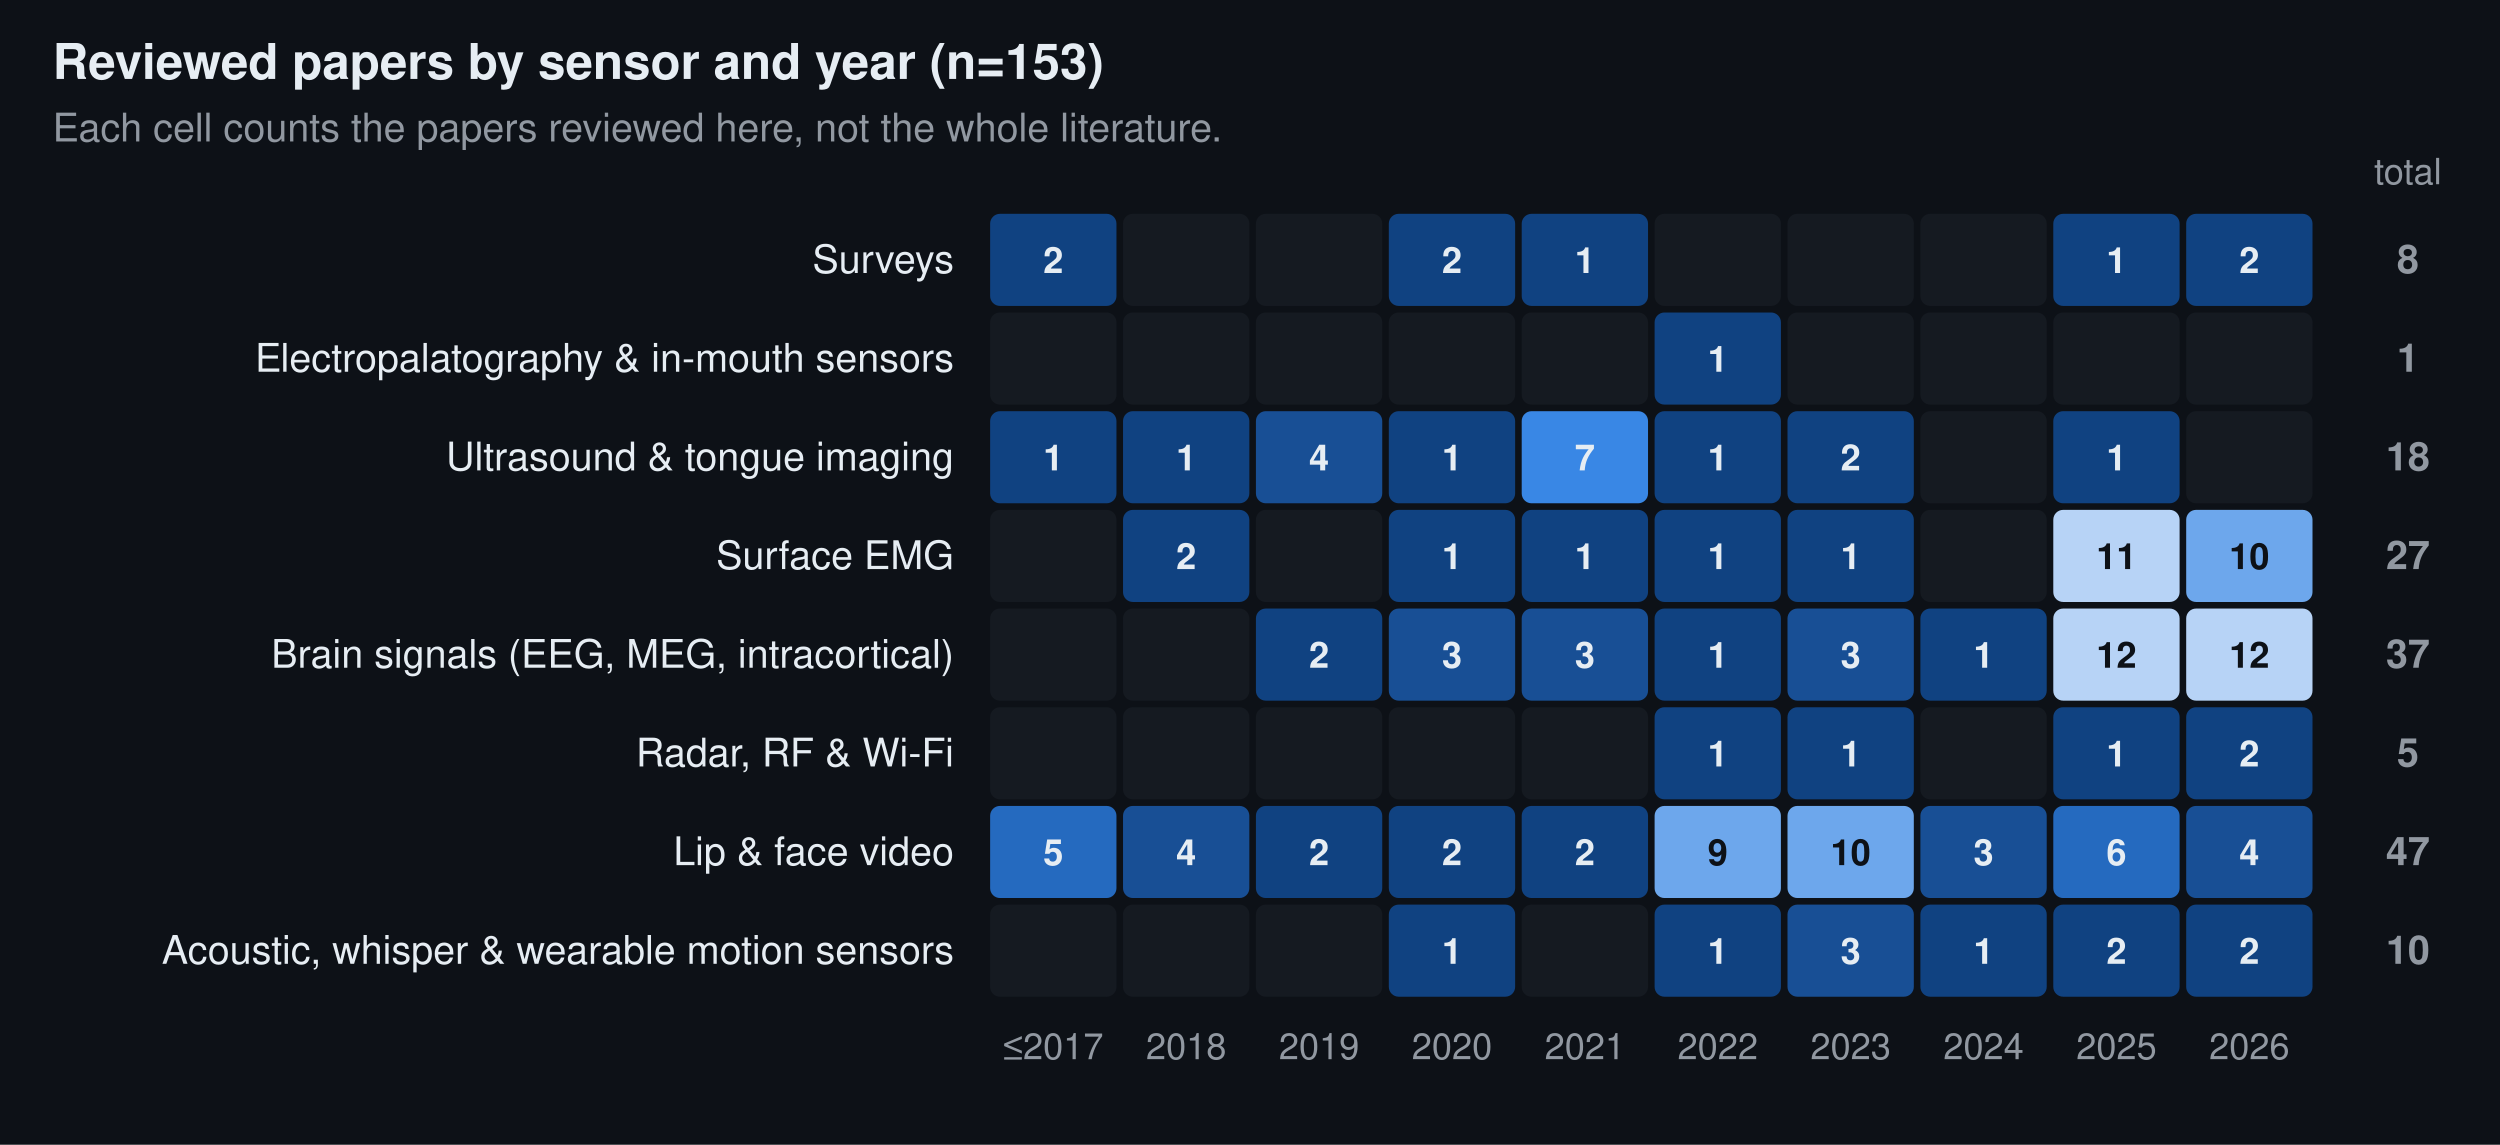
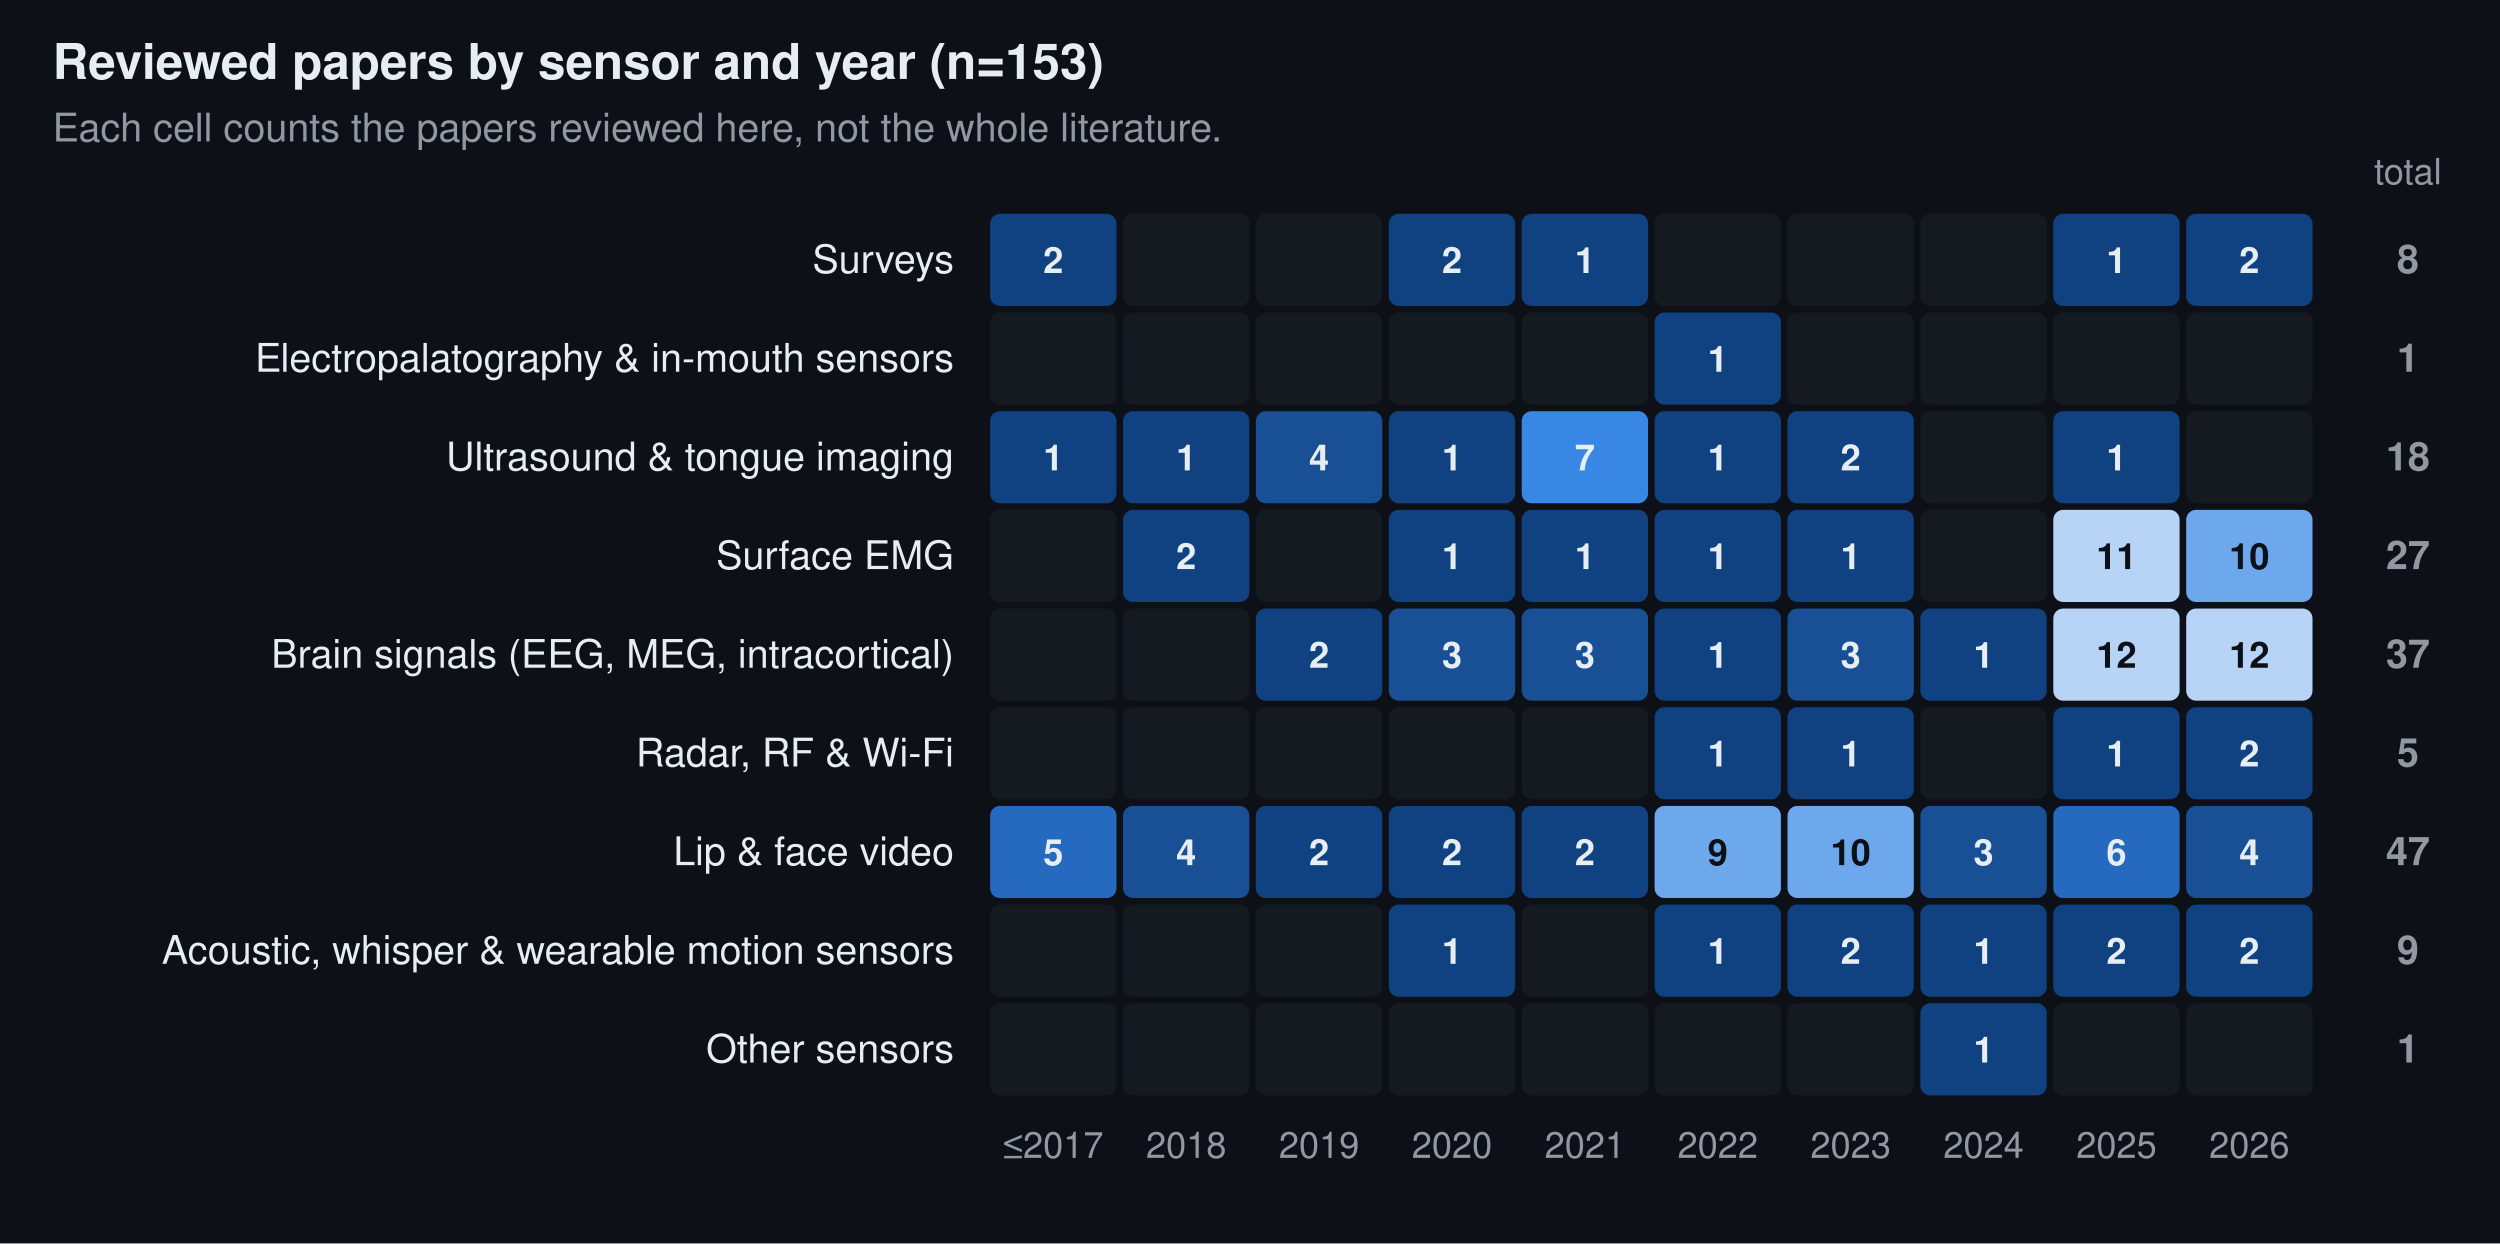
- <svg xmlns="http://www.w3.org/2000/svg" width="760" height="348" viewBox="0 0 760 348" font-family="-apple-system, BlinkMacSystemFont, 'Segoe UI', Helvetica, Arial, sans-serif" role="img" aria-label="Reviewed papers by sensor and year (n=153)">
-   <rect width="760" height="348" fill="#0d1117" />
+ <svg xmlns="http://www.w3.org/2000/svg" width="760" height="378" viewBox="0 0 760 378" font-family="-apple-system, BlinkMacSystemFont, 'Segoe UI', Helvetica, Arial, sans-serif" role="img" aria-label="Reviewed papers by sensor and year (n=153)">
+   <rect width="760" height="378" fill="#0d1117" />
  <text x="16.0" y="24.0" font-size="15" fill="#e6edf3" text-anchor="start" font-weight="600">Reviewed papers by sensor and year (n=153)</text>
  <text x="16.0" y="43.0" font-size="12" fill="#9198a1" text-anchor="start">Each cell counts the papers reviewed here, not the whole literature.</text>
-   <text x="320.2" y="322.0" font-size="11" fill="#9198a1" text-anchor="middle">≤2017</text>
-   <text x="360.6" y="322.0" font-size="11" fill="#9198a1" text-anchor="middle">2018</text>
-   <text x="401.0" y="322.0" font-size="11" fill="#9198a1" text-anchor="middle">2019</text>
-   <text x="441.4" y="322.0" font-size="11" fill="#9198a1" text-anchor="middle">2020</text>
-   <text x="481.8" y="322.0" font-size="11" fill="#9198a1" text-anchor="middle">2021</text>
-   <text x="522.2" y="322.0" font-size="11" fill="#9198a1" text-anchor="middle">2022</text>
-   <text x="562.6" y="322.0" font-size="11" fill="#9198a1" text-anchor="middle">2023</text>
-   <text x="603.0" y="322.0" font-size="11" fill="#9198a1" text-anchor="middle">2024</text>
-   <text x="643.4" y="322.0" font-size="11" fill="#9198a1" text-anchor="middle">2025</text>
-   <text x="683.8" y="322.0" font-size="11" fill="#9198a1" text-anchor="middle">2026</text>
+   <text x="320.2" y="352.0" font-size="11" fill="#9198a1" text-anchor="middle">≤2017</text>
+   <text x="360.6" y="352.0" font-size="11" fill="#9198a1" text-anchor="middle">2018</text>
+   <text x="401.0" y="352.0" font-size="11" fill="#9198a1" text-anchor="middle">2019</text>
+   <text x="441.4" y="352.0" font-size="11" fill="#9198a1" text-anchor="middle">2020</text>
+   <text x="481.8" y="352.0" font-size="11" fill="#9198a1" text-anchor="middle">2021</text>
+   <text x="522.2" y="352.0" font-size="11" fill="#9198a1" text-anchor="middle">2022</text>
+   <text x="562.6" y="352.0" font-size="11" fill="#9198a1" text-anchor="middle">2023</text>
+   <text x="603.0" y="352.0" font-size="11" fill="#9198a1" text-anchor="middle">2024</text>
+   <text x="643.4" y="352.0" font-size="11" fill="#9198a1" text-anchor="middle">2025</text>
+   <text x="683.8" y="352.0" font-size="11" fill="#9198a1" text-anchor="middle">2026</text>
  <text x="732.0" y="56.0" font-size="11" fill="#9198a1" text-anchor="middle">total</text>
  <text x="290.0" y="83.0" font-size="12" fill="#e6edf3" text-anchor="end">Surveys</text>
  <rect x="301.0" y="65.0" width="38.4" height="28.0" rx="3" fill="#104281" />
  <text x="320.2" y="83.0" font-size="11" fill="#e6edf3" text-anchor="middle" font-weight="600">2</text>
  <rect x="341.4" y="65.0" width="38.4" height="28.0" rx="3" fill="#151a21" />
  <rect x="381.8" y="65.0" width="38.4" height="28.0" rx="3" fill="#151a21" />
  <rect x="422.2" y="65.0" width="38.4" height="28.0" rx="3" fill="#104281" />
  <text x="441.4" y="83.0" font-size="11" fill="#e6edf3" text-anchor="middle" font-weight="600">2</text>
  <rect x="462.6" y="65.0" width="38.4" height="28.0" rx="3" fill="#104281" />
  <text x="481.8" y="83.0" font-size="11" fill="#e6edf3" text-anchor="middle" font-weight="600">1</text>
  <rect x="503.0" y="65.0" width="38.4" height="28.0" rx="3" fill="#151a21" />
  <rect x="543.4" y="65.0" width="38.4" height="28.0" rx="3" fill="#151a21" />
  <rect x="583.8" y="65.0" width="38.4" height="28.0" rx="3" fill="#151a21" />
  <rect x="624.2" y="65.0" width="38.4" height="28.0" rx="3" fill="#104281" />
  <text x="643.4" y="83.0" font-size="11" fill="#e6edf3" text-anchor="middle" font-weight="600">1</text>
  <rect x="664.6" y="65.0" width="38.4" height="28.0" rx="3" fill="#104281" />
  <text x="683.8" y="83.0" font-size="11" fill="#e6edf3" text-anchor="middle" font-weight="600">2</text>
  <text x="732.0" y="83.0" font-size="12" fill="#9198a1" text-anchor="middle" font-weight="600">8</text>
  <text x="290.0" y="113.0" font-size="12" fill="#e6edf3" text-anchor="end">Electropalatography &amp; in-mouth sensors</text>
  <rect x="301.0" y="95.0" width="38.4" height="28.0" rx="3" fill="#151a21" />
  <rect x="341.4" y="95.0" width="38.4" height="28.0" rx="3" fill="#151a21" />
  <rect x="381.8" y="95.0" width="38.4" height="28.0" rx="3" fill="#151a21" />
  <rect x="422.2" y="95.0" width="38.4" height="28.0" rx="3" fill="#151a21" />
  <rect x="462.6" y="95.0" width="38.4" height="28.0" rx="3" fill="#151a21" />
  <rect x="503.0" y="95.0" width="38.4" height="28.0" rx="3" fill="#104281" />
  <text x="522.2" y="113.0" font-size="11" fill="#e6edf3" text-anchor="middle" font-weight="600">1</text>
  <rect x="543.4" y="95.0" width="38.4" height="28.0" rx="3" fill="#151a21" />
  <rect x="583.8" y="95.0" width="38.4" height="28.0" rx="3" fill="#151a21" />
  <rect x="624.2" y="95.0" width="38.4" height="28.0" rx="3" fill="#151a21" />
  <rect x="664.6" y="95.0" width="38.4" height="28.0" rx="3" fill="#151a21" />
  <text x="732.0" y="113.0" font-size="12" fill="#9198a1" text-anchor="middle" font-weight="600">1</text>
  <text x="290.0" y="143.0" font-size="12" fill="#e6edf3" text-anchor="end">Ultrasound &amp; tongue imaging</text>
  <rect x="301.0" y="125.0" width="38.4" height="28.0" rx="3" fill="#104281" />
  <text x="320.2" y="143.0" font-size="11" fill="#e6edf3" text-anchor="middle" font-weight="600">1</text>
  <rect x="341.4" y="125.0" width="38.4" height="28.0" rx="3" fill="#104281" />
  <text x="360.6" y="143.0" font-size="11" fill="#e6edf3" text-anchor="middle" font-weight="600">1</text>
  <rect x="381.8" y="125.0" width="38.4" height="28.0" rx="3" fill="#184f95" />
  <text x="401.0" y="143.0" font-size="11" fill="#e6edf3" text-anchor="middle" font-weight="600">4</text>
  <rect x="422.2" y="125.0" width="38.4" height="28.0" rx="3" fill="#104281" />
  <text x="441.4" y="143.0" font-size="11" fill="#e6edf3" text-anchor="middle" font-weight="600">1</text>
  <rect x="462.6" y="125.0" width="38.4" height="28.0" rx="3" fill="#3987e5" />
  <text x="481.8" y="143.0" font-size="11" fill="#e6edf3" text-anchor="middle" font-weight="600">7</text>
  <rect x="503.0" y="125.0" width="38.4" height="28.0" rx="3" fill="#104281" />
  <text x="522.2" y="143.0" font-size="11" fill="#e6edf3" text-anchor="middle" font-weight="600">1</text>
  <rect x="543.4" y="125.0" width="38.4" height="28.0" rx="3" fill="#104281" />
  <text x="562.6" y="143.0" font-size="11" fill="#e6edf3" text-anchor="middle" font-weight="600">2</text>
  <rect x="583.8" y="125.0" width="38.4" height="28.0" rx="3" fill="#151a21" />
  <rect x="624.2" y="125.0" width="38.4" height="28.0" rx="3" fill="#104281" />
  <text x="643.4" y="143.0" font-size="11" fill="#e6edf3" text-anchor="middle" font-weight="600">1</text>
  <rect x="664.6" y="125.0" width="38.4" height="28.0" rx="3" fill="#151a21" />
  <text x="732.0" y="143.0" font-size="12" fill="#9198a1" text-anchor="middle" font-weight="600">18</text>
  <text x="290.0" y="173.0" font-size="12" fill="#e6edf3" text-anchor="end">Surface EMG</text>
  <rect x="301.0" y="155.0" width="38.4" height="28.0" rx="3" fill="#151a21" />
  <rect x="341.4" y="155.0" width="38.4" height="28.0" rx="3" fill="#104281" />
  <text x="360.6" y="173.0" font-size="11" fill="#e6edf3" text-anchor="middle" font-weight="600">2</text>
  <rect x="381.8" y="155.0" width="38.4" height="28.0" rx="3" fill="#151a21" />
  <rect x="422.2" y="155.0" width="38.4" height="28.0" rx="3" fill="#104281" />
  <text x="441.4" y="173.0" font-size="11" fill="#e6edf3" text-anchor="middle" font-weight="600">1</text>
  <rect x="462.6" y="155.0" width="38.4" height="28.0" rx="3" fill="#104281" />
  <text x="481.8" y="173.0" font-size="11" fill="#e6edf3" text-anchor="middle" font-weight="600">1</text>
  <rect x="503.0" y="155.0" width="38.4" height="28.0" rx="3" fill="#104281" />
  <text x="522.2" y="173.0" font-size="11" fill="#e6edf3" text-anchor="middle" font-weight="600">1</text>
  <rect x="543.4" y="155.0" width="38.4" height="28.0" rx="3" fill="#104281" />
  <text x="562.6" y="173.0" font-size="11" fill="#e6edf3" text-anchor="middle" font-weight="600">1</text>
  <rect x="583.8" y="155.0" width="38.4" height="28.0" rx="3" fill="#151a21" />
  <rect x="624.2" y="155.0" width="38.4" height="28.0" rx="3" fill="#b7d3f6" />
  <text x="643.4" y="173.0" font-size="11" fill="#0d1117" text-anchor="middle" font-weight="600">11</text>
  <rect x="664.6" y="155.0" width="38.4" height="28.0" rx="3" fill="#6da7ec" />
  <text x="683.8" y="173.0" font-size="11" fill="#0d1117" text-anchor="middle" font-weight="600">10</text>
  <text x="732.0" y="173.0" font-size="12" fill="#9198a1" text-anchor="middle" font-weight="600">27</text>
  <text x="290.0" y="203.0" font-size="12" fill="#e6edf3" text-anchor="end">Brain signals (EEG, MEG, intracortical)</text>
  <rect x="301.0" y="185.0" width="38.4" height="28.0" rx="3" fill="#151a21" />
  <rect x="341.4" y="185.0" width="38.4" height="28.0" rx="3" fill="#151a21" />
  <rect x="381.8" y="185.0" width="38.4" height="28.0" rx="3" fill="#104281" />
  <text x="401.0" y="203.0" font-size="11" fill="#e6edf3" text-anchor="middle" font-weight="600">2</text>
  <rect x="422.2" y="185.0" width="38.4" height="28.0" rx="3" fill="#184f95" />
  <text x="441.4" y="203.0" font-size="11" fill="#e6edf3" text-anchor="middle" font-weight="600">3</text>
  <rect x="462.6" y="185.0" width="38.4" height="28.0" rx="3" fill="#184f95" />
  <text x="481.8" y="203.0" font-size="11" fill="#e6edf3" text-anchor="middle" font-weight="600">3</text>
  <rect x="503.0" y="185.0" width="38.4" height="28.0" rx="3" fill="#104281" />
  <text x="522.2" y="203.0" font-size="11" fill="#e6edf3" text-anchor="middle" font-weight="600">1</text>
  <rect x="543.4" y="185.0" width="38.4" height="28.0" rx="3" fill="#184f95" />
  <text x="562.6" y="203.0" font-size="11" fill="#e6edf3" text-anchor="middle" font-weight="600">3</text>
  <rect x="583.8" y="185.0" width="38.4" height="28.0" rx="3" fill="#104281" />
  <text x="603.0" y="203.0" font-size="11" fill="#e6edf3" text-anchor="middle" font-weight="600">1</text>
  <rect x="624.2" y="185.0" width="38.4" height="28.0" rx="3" fill="#b7d3f6" />
  <text x="643.4" y="203.0" font-size="11" fill="#0d1117" text-anchor="middle" font-weight="600">12</text>
  <rect x="664.6" y="185.0" width="38.4" height="28.0" rx="3" fill="#b7d3f6" />
  <text x="683.8" y="203.0" font-size="11" fill="#0d1117" text-anchor="middle" font-weight="600">12</text>
  <text x="732.0" y="203.0" font-size="12" fill="#9198a1" text-anchor="middle" font-weight="600">37</text>
  <text x="290.0" y="233.0" font-size="12" fill="#e6edf3" text-anchor="end">Radar, RF &amp; Wi-Fi</text>
  <rect x="301.0" y="215.0" width="38.4" height="28.0" rx="3" fill="#151a21" />
  <rect x="341.4" y="215.0" width="38.4" height="28.0" rx="3" fill="#151a21" />
  <rect x="381.8" y="215.0" width="38.4" height="28.0" rx="3" fill="#151a21" />
  <rect x="422.2" y="215.0" width="38.4" height="28.0" rx="3" fill="#151a21" />
  <rect x="462.6" y="215.0" width="38.4" height="28.0" rx="3" fill="#151a21" />
  <rect x="503.0" y="215.0" width="38.4" height="28.0" rx="3" fill="#104281" />
  <text x="522.2" y="233.0" font-size="11" fill="#e6edf3" text-anchor="middle" font-weight="600">1</text>
  <rect x="543.4" y="215.0" width="38.4" height="28.0" rx="3" fill="#104281" />
  <text x="562.6" y="233.0" font-size="11" fill="#e6edf3" text-anchor="middle" font-weight="600">1</text>
  <rect x="583.8" y="215.0" width="38.4" height="28.0" rx="3" fill="#151a21" />
  <rect x="624.2" y="215.0" width="38.4" height="28.0" rx="3" fill="#104281" />
  <text x="643.4" y="233.0" font-size="11" fill="#e6edf3" text-anchor="middle" font-weight="600">1</text>
  <rect x="664.6" y="215.0" width="38.4" height="28.0" rx="3" fill="#104281" />
  <text x="683.8" y="233.0" font-size="11" fill="#e6edf3" text-anchor="middle" font-weight="600">2</text>
  <text x="732.0" y="233.0" font-size="12" fill="#9198a1" text-anchor="middle" font-weight="600">5</text>
  <text x="290.0" y="263.0" font-size="12" fill="#e6edf3" text-anchor="end">Lip &amp; face video</text>
  <rect x="301.0" y="245.0" width="38.4" height="28.0" rx="3" fill="#256abf" />
  <text x="320.2" y="263.0" font-size="11" fill="#e6edf3" text-anchor="middle" font-weight="600">5</text>
  <rect x="341.4" y="245.0" width="38.4" height="28.0" rx="3" fill="#184f95" />
  <text x="360.6" y="263.0" font-size="11" fill="#e6edf3" text-anchor="middle" font-weight="600">4</text>
  <rect x="381.8" y="245.0" width="38.4" height="28.0" rx="3" fill="#104281" />
  <text x="401.0" y="263.0" font-size="11" fill="#e6edf3" text-anchor="middle" font-weight="600">2</text>
  <rect x="422.2" y="245.0" width="38.4" height="28.0" rx="3" fill="#104281" />
  <text x="441.4" y="263.0" font-size="11" fill="#e6edf3" text-anchor="middle" font-weight="600">2</text>
  <rect x="462.6" y="245.0" width="38.4" height="28.0" rx="3" fill="#104281" />
  <text x="481.8" y="263.0" font-size="11" fill="#e6edf3" text-anchor="middle" font-weight="600">2</text>
  <rect x="503.0" y="245.0" width="38.4" height="28.0" rx="3" fill="#6da7ec" />
  <text x="522.2" y="263.0" font-size="11" fill="#0d1117" text-anchor="middle" font-weight="600">9</text>
  <rect x="543.4" y="245.0" width="38.4" height="28.0" rx="3" fill="#6da7ec" />
  <text x="562.6" y="263.0" font-size="11" fill="#0d1117" text-anchor="middle" font-weight="600">10</text>
  <rect x="583.8" y="245.0" width="38.4" height="28.0" rx="3" fill="#184f95" />
  <text x="603.0" y="263.0" font-size="11" fill="#e6edf3" text-anchor="middle" font-weight="600">3</text>
  <rect x="624.2" y="245.0" width="38.4" height="28.0" rx="3" fill="#256abf" />
  <text x="643.4" y="263.0" font-size="11" fill="#e6edf3" text-anchor="middle" font-weight="600">6</text>
  <rect x="664.6" y="245.0" width="38.4" height="28.0" rx="3" fill="#184f95" />
  <text x="683.8" y="263.0" font-size="11" fill="#e6edf3" text-anchor="middle" font-weight="600">4</text>
  <text x="732.0" y="263.0" font-size="12" fill="#9198a1" text-anchor="middle" font-weight="600">47</text>
  <text x="290.0" y="293.0" font-size="12" fill="#e6edf3" text-anchor="end">Acoustic, whisper &amp; wearable motion sensors</text>
  <rect x="301.0" y="275.0" width="38.4" height="28.0" rx="3" fill="#151a21" />
  <rect x="341.4" y="275.0" width="38.4" height="28.0" rx="3" fill="#151a21" />
  <rect x="381.8" y="275.0" width="38.4" height="28.0" rx="3" fill="#151a21" />
  <rect x="422.2" y="275.0" width="38.4" height="28.0" rx="3" fill="#104281" />
  <text x="441.4" y="293.0" font-size="11" fill="#e6edf3" text-anchor="middle" font-weight="600">1</text>
  <rect x="462.6" y="275.0" width="38.4" height="28.0" rx="3" fill="#151a21" />
  <rect x="503.0" y="275.0" width="38.4" height="28.0" rx="3" fill="#104281" />
  <text x="522.2" y="293.0" font-size="11" fill="#e6edf3" text-anchor="middle" font-weight="600">1</text>
-   <rect x="543.4" y="275.0" width="38.4" height="28.0" rx="3" fill="#184f95" />
-   <text x="562.6" y="293.0" font-size="11" fill="#e6edf3" text-anchor="middle" font-weight="600">3</text>
+   <rect x="543.4" y="275.0" width="38.4" height="28.0" rx="3" fill="#104281" />
+   <text x="562.6" y="293.0" font-size="11" fill="#e6edf3" text-anchor="middle" font-weight="600">2</text>
  <rect x="583.8" y="275.0" width="38.4" height="28.0" rx="3" fill="#104281" />
  <text x="603.0" y="293.0" font-size="11" fill="#e6edf3" text-anchor="middle" font-weight="600">1</text>
  <rect x="624.2" y="275.0" width="38.4" height="28.0" rx="3" fill="#104281" />
  <text x="643.4" y="293.0" font-size="11" fill="#e6edf3" text-anchor="middle" font-weight="600">2</text>
  <rect x="664.6" y="275.0" width="38.4" height="28.0" rx="3" fill="#104281" />
  <text x="683.8" y="293.0" font-size="11" fill="#e6edf3" text-anchor="middle" font-weight="600">2</text>
-   <text x="732.0" y="293.0" font-size="12" fill="#9198a1" text-anchor="middle" font-weight="600">10</text>
+   <text x="732.0" y="293.0" font-size="12" fill="#9198a1" text-anchor="middle" font-weight="600">9</text>
+   <text x="290.0" y="323.0" font-size="12" fill="#e6edf3" text-anchor="end">Other sensors</text>
+   <rect x="301.0" y="305.0" width="38.4" height="28.0" rx="3" fill="#151a21" />
+   <rect x="341.4" y="305.0" width="38.4" height="28.0" rx="3" fill="#151a21" />
+   <rect x="381.8" y="305.0" width="38.4" height="28.0" rx="3" fill="#151a21" />
+   <rect x="422.2" y="305.0" width="38.4" height="28.0" rx="3" fill="#151a21" />
+   <rect x="462.6" y="305.0" width="38.4" height="28.0" rx="3" fill="#151a21" />
+   <rect x="503.0" y="305.0" width="38.4" height="28.0" rx="3" fill="#151a21" />
+   <rect x="543.4" y="305.0" width="38.4" height="28.0" rx="3" fill="#151a21" />
+   <rect x="583.8" y="305.0" width="38.4" height="28.0" rx="3" fill="#104281" />
+   <text x="603.0" y="323.0" font-size="11" fill="#e6edf3" text-anchor="middle" font-weight="600">1</text>
+   <rect x="624.2" y="305.0" width="38.4" height="28.0" rx="3" fill="#151a21" />
+   <rect x="664.6" y="305.0" width="38.4" height="28.0" rx="3" fill="#151a21" />
+   <text x="732.0" y="323.0" font-size="12" fill="#9198a1" text-anchor="middle" font-weight="600">1</text>
</svg>
